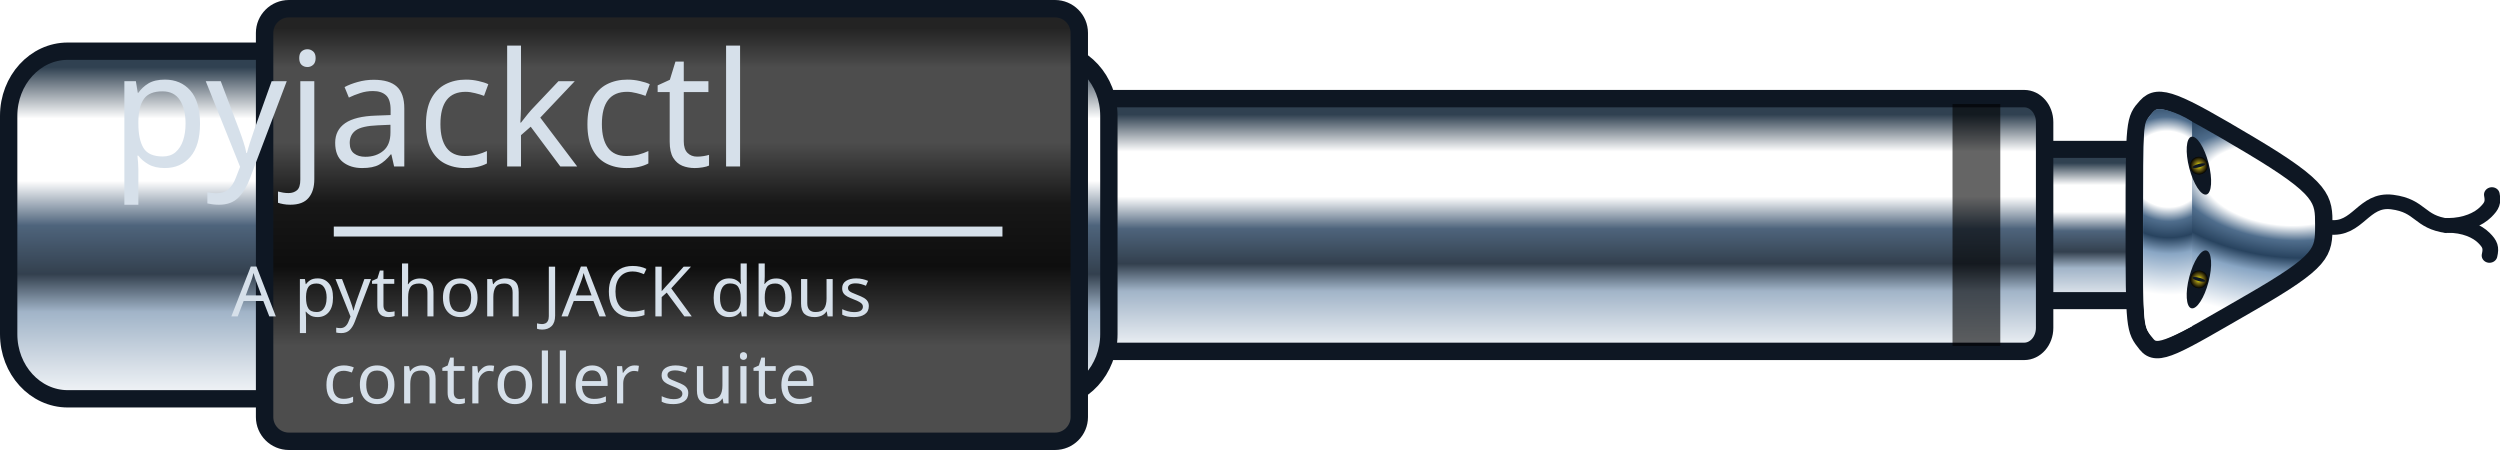
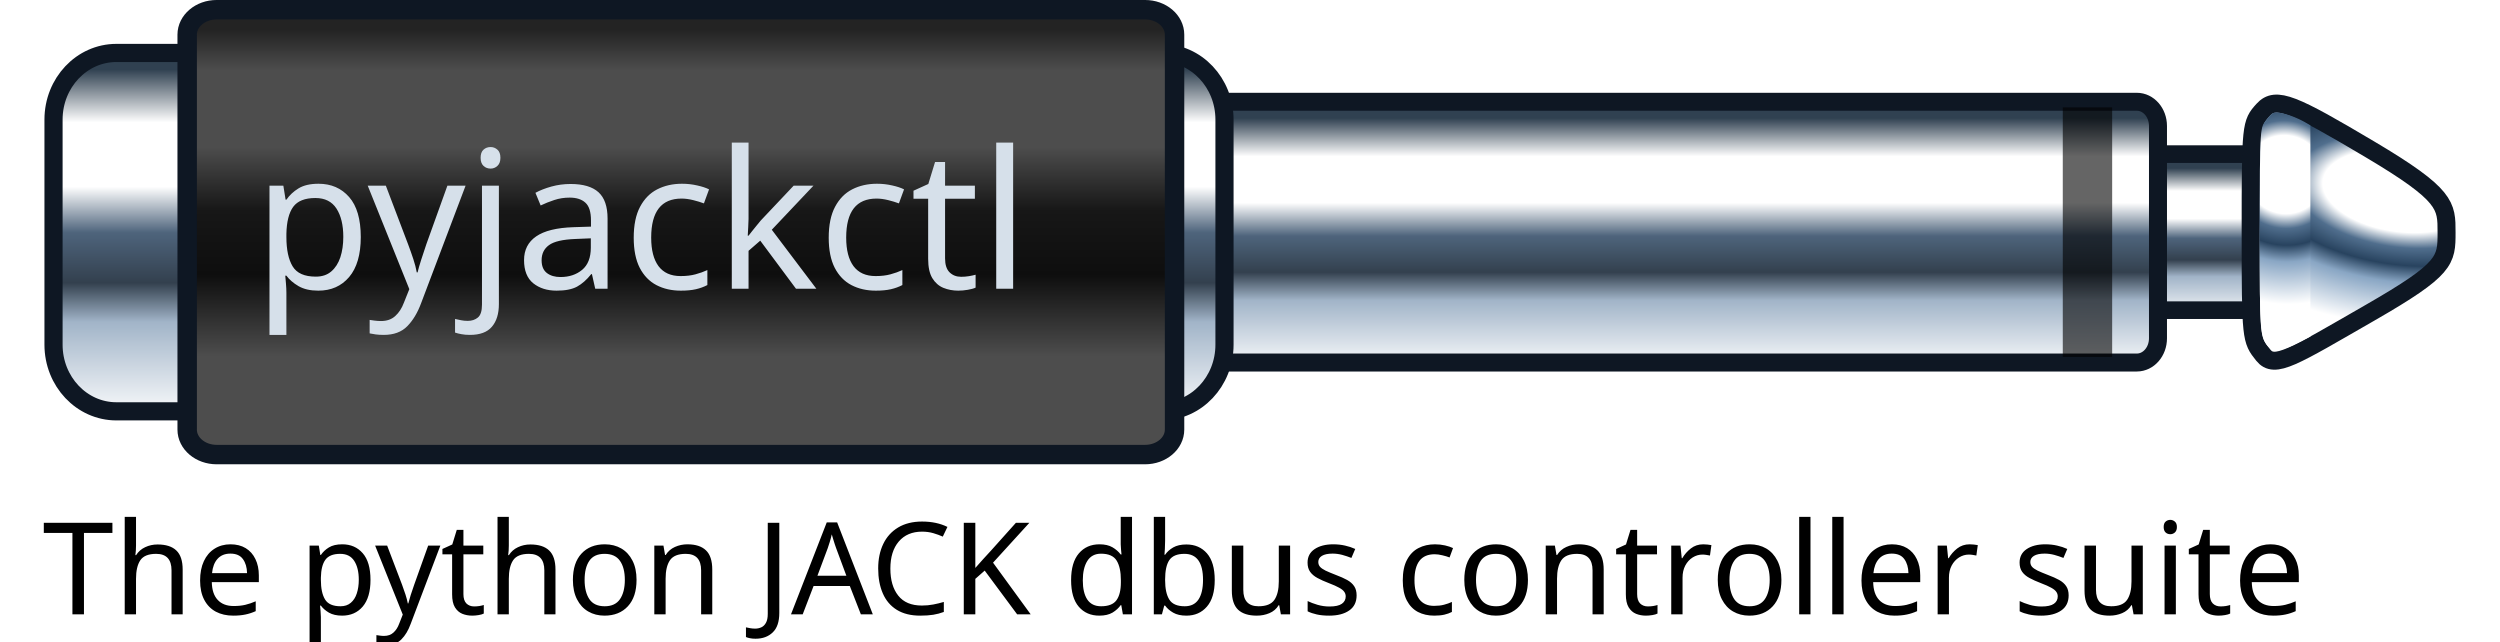
- <svg xmlns="http://www.w3.org/2000/svg" xmlns:xlink="http://www.w3.org/1999/xlink" width="500" height="90" id="svg2" version="1.0">
+ <svg xmlns="http://www.w3.org/2000/svg" xmlns:xlink="http://www.w3.org/1999/xlink" width="195" height="50" id="svg2" version="1.0">
  <defs id="defs4">
    <linearGradient id="linearGradient4494">
      <stop id="stop4496" offset="0" style="stop-color:#fbff04;stop-opacity:1;" />
      <stop style="stop-color:#7c6c14;stop-opacity:1;" offset="0.45" id="stop4502" />
      <stop style="stop-color:#000000;stop-opacity:1;" offset="1" id="stop4506" />
    </linearGradient>
    <linearGradient id="linearGradient5324">
      <stop style="stop-color:#ffffff;stop-opacity:1;" offset="0" id="stop5328" />
      <stop id="stop5330" offset="0.302" style="stop-color:#ffffff;stop-opacity:1;" />
      <stop style="stop-color:#506e8d;stop-opacity:1;" offset="0.416" id="stop5332" />
      <stop id="stop5334" offset="0.545" style="stop-color:#28435f;stop-opacity:1;" />
      <stop style="stop-color:#89a6c4;stop-opacity:1;" offset="0.673" id="stop5336" />
      <stop id="stop5338" offset="1" style="stop-color:#ffffff;stop-opacity:1;" />
    </linearGradient>
    <linearGradient id="linearGradient9075">
      <stop id="stop9077" offset="0" style="stop-color:#232323;stop-opacity:1;" />
      <stop style="stop-color:#4d4d4d;stop-opacity:1;" offset="0.094" id="stop9079" />
      <stop id="stop9081" offset="0.271" style="stop-color:#4d4d4d;stop-opacity:1;" />
      <stop style="stop-color:#171717;stop-opacity:1;" offset="0.416" id="stop9083" />
      <stop id="stop9085" offset="0.565" style="stop-color:#0e0e0e;stop-opacity:1;" />
      <stop style="stop-color:#4d4d4d;stop-opacity:1;" offset="0.753" id="stop10078" />
      <stop id="stop9087" offset="1" style="stop-color:#4d4d4d;stop-opacity:1;" />
    </linearGradient>
    <linearGradient id="linearGradient9051">
      <stop style="stop-color:#304151;stop-opacity:1;" offset="0" id="stop9053" />
      <stop id="stop9059" offset="0.151" style="stop-color:#ffffff;stop-opacity:1;" />
      <stop style="stop-color:#ffffff;stop-opacity:1;" offset="0.334" id="stop9061" />
      <stop id="stop9063" offset="0.465" style="stop-color:#4e647c;stop-opacity:1;" />
      <stop style="stop-color:#33404e;stop-opacity:1;" offset="0.608" id="stop9065" />
      <stop id="stop10076" offset="0.719" style="stop-color:#a1b4c8;stop-opacity:1;" />
      <stop style="stop-color:#ffffff;stop-opacity:1;" offset="1" id="stop9055" />
    </linearGradient>
    <linearGradient xlink:href="#linearGradient9051" id="linearGradient3217" x1="310.814" y1="23.289" x2="310.814" y2="72.663" gradientUnits="userSpaceOnUse" />
-     <linearGradient xlink:href="#linearGradient9051" id="linearGradient4196" x1="422.797" y1="33.038" x2="422.797" y2="62.423" gradientUnits="userSpaceOnUse" />
-     <linearGradient xlink:href="#linearGradient9051" id="linearGradient4204" x1="36.824" y1="13.772" x2="36.824" y2="82.216" gradientUnits="userSpaceOnUse" />
-     <linearGradient xlink:href="#linearGradient9075" id="linearGradient4206" x1="132.988" y1="5.902" x2="132.988" y2="90.754" gradientUnits="userSpaceOnUse" />
    <radialGradient xlink:href="#linearGradient5324" id="radialGradient4214" cx="465.71" cy="142.627" fx="465.71" fy="142.627" r="20.794" gradientTransform="matrix(2.392088,0.3897221,-0.2073079,1.272477,-615.9024,-223.2885)" gradientUnits="userSpaceOnUse" />
-     <radialGradient xlink:href="#linearGradient5324" id="radialGradient4216" gradientUnits="userSpaceOnUse" gradientTransform="matrix(-0.8103814,0.8879183,-0.9092819,-0.8298774,850.404,-315.3442)" cx="447.519" cy="57.596" fx="447.519" fy="57.596" r="20.794" />
-     <radialGradient xlink:href="#linearGradient5324" id="radialGradient4482" gradientUnits="userSpaceOnUse" gradientTransform="matrix(2.402584,0.318676,-0.1669918,1.259038,-626.6063,-188.285)" cx="465.968" cy="147.075" fx="465.968" fy="147.075" r="20.794" />
-     <radialGradient xlink:href="#linearGradient4494" id="radialGradient4492" gradientUnits="userSpaceOnUse" gradientTransform="matrix(-2.4898682e-2,9.2923176e-2,-9.2923885e-2,-2.4898862e-2,471.1336,39.02734)" cx="445.48" cy="97.302" fx="445.48" fy="97.302" r="20.794" />
-     <radialGradient xlink:href="#linearGradient4494" id="radialGradient4514" gradientUnits="userSpaceOnUse" gradientTransform="matrix(-9.2923211e-2,-2.4898727e-2,2.4898772e-2,-9.2923404e-2,492.0252,98.43249)" cx="466.892" cy="94.782" fx="466.892" fy="94.782" r="20.794" />
-     <linearGradient xlink:href="#linearGradient9051" id="linearGradient2261" gradientUnits="userSpaceOnUse" x1="422.797" y1="33.038" x2="422.797" y2="62.423" />
-     <linearGradient xlink:href="#linearGradient9051" id="linearGradient2263" gradientUnits="userSpaceOnUse" x1="310.814" y1="23.289" x2="310.814" y2="72.663" />
-     <linearGradient xlink:href="#linearGradient9051" id="linearGradient2265" gradientUnits="userSpaceOnUse" x1="310.814" y1="23.289" x2="310.814" y2="72.663" />
-     <linearGradient xlink:href="#linearGradient9051" id="linearGradient2267" gradientUnits="userSpaceOnUse" x1="36.824" y1="13.772" x2="36.824" y2="82.216" />
-     <linearGradient xlink:href="#linearGradient9075" id="linearGradient2269" gradientUnits="userSpaceOnUse" x1="132.988" y1="5.902" x2="132.988" y2="90.754" />
-     <radialGradient xlink:href="#linearGradient5324" id="radialGradient2271" gradientUnits="userSpaceOnUse" gradientTransform="matrix(2.392088,0.3897221,-0.2073079,1.272477,-615.9024,-223.2885)" cx="465.71" cy="142.627" fx="465.71" fy="142.627" r="20.794" />
-     <radialGradient xlink:href="#linearGradient5324" id="radialGradient2273" gradientUnits="userSpaceOnUse" gradientTransform="matrix(2.402584,0.318676,-0.1669918,1.259038,-626.6063,-188.285)" cx="465.968" cy="147.075" fx="465.968" fy="147.075" r="20.794" />
-     <radialGradient xlink:href="#linearGradient5324" id="radialGradient2275" gradientUnits="userSpaceOnUse" gradientTransform="matrix(-0.8103814,0.8879183,-0.9092819,-0.8298774,850.404,-315.3442)" cx="447.519" cy="57.596" fx="447.519" fy="57.596" r="20.794" />
-     <radialGradient xlink:href="#linearGradient5324" id="radialGradient2277" gradientUnits="userSpaceOnUse" gradientTransform="matrix(2.392088,0.3897221,-0.2073079,1.272477,-615.9024,-223.2885)" cx="465.71" cy="142.627" fx="465.71" fy="142.627" r="20.794" />
-     <radialGradient xlink:href="#linearGradient4494" id="radialGradient2279" gradientUnits="userSpaceOnUse" gradientTransform="matrix(-9.2923211e-2,-2.4898727e-2,2.4898772e-2,-9.2923404e-2,492.0252,98.43249)" cx="466.892" cy="94.782" fx="466.892" fy="94.782" r="20.794" />
-     <radialGradient xlink:href="#linearGradient5324" id="radialGradient2281" gradientUnits="userSpaceOnUse" gradientTransform="matrix(2.392088,0.3897221,-0.2073079,1.272477,-615.9024,-223.2885)" cx="465.71" cy="142.627" fx="465.71" fy="142.627" r="20.794" />
-     <radialGradient xlink:href="#linearGradient4494" id="radialGradient2283" gradientUnits="userSpaceOnUse" gradientTransform="matrix(-2.4898682e-2,9.2923176e-2,-9.2923885e-2,-2.4898862e-2,471.1336,39.02734)" cx="445.48" cy="97.302" fx="445.48" fy="97.302" r="20.794" />
+     <radialGradient xlink:href="#linearGradient5324" id="radialGradient5917" gradientUnits="userSpaceOnUse" gradientTransform="matrix(2.392088,0.3897221,-0.2073079,1.272477,-615.9024,-223.2885)" cx="465.71" cy="142.627" fx="465.71" fy="142.627" r="20.794" />
+     <linearGradient xlink:href="#linearGradient9051" id="linearGradient5953" gradientUnits="userSpaceOnUse" gradientTransform="matrix(1.003031,0,0,0.9999389,-1.443014,2.7827141e-3)" x1="422.797" y1="33.038" x2="422.797" y2="62.423" />
+     <linearGradient xlink:href="#linearGradient9051" id="linearGradient5955" gradientUnits="userSpaceOnUse" x1="310.814" y1="23.289" x2="310.814" y2="72.663" />
+     <linearGradient xlink:href="#linearGradient9051" id="linearGradient5957" gradientUnits="userSpaceOnUse" x1="310.814" y1="23.289" x2="310.814" y2="72.663" />
+     <linearGradient xlink:href="#linearGradient9051" id="linearGradient5959" gradientUnits="userSpaceOnUse" gradientTransform="matrix(1.032733,0,0,0.9992244,-1.499631,3.5287666e-2)" x1="36.824" y1="13.772" x2="36.824" y2="82.216" />
+     <linearGradient xlink:href="#linearGradient9075" id="linearGradient5961" gradientUnits="userSpaceOnUse" gradientTransform="matrix(1.176011,0,0,0.9966796,-36.31956,0.1510768)" x1="132.988" y1="5.902" x2="132.988" y2="90.754" />
+     <radialGradient xlink:href="#linearGradient5324" id="radialGradient5963" gradientUnits="userSpaceOnUse" gradientTransform="matrix(2.392088,0.3897221,-0.2073079,1.272477,-615.9024,-223.2885)" cx="465.71" cy="142.627" fx="465.71" fy="142.627" r="20.794" />
+     <radialGradient xlink:href="#linearGradient5324" id="radialGradient5965" gradientUnits="userSpaceOnUse" gradientTransform="matrix(2.402584,0.318676,-0.1669918,1.259038,-626.6063,-188.285)" cx="465.968" cy="147.075" fx="465.968" fy="147.075" r="20.794" />
+     <radialGradient xlink:href="#linearGradient5324" id="radialGradient5967" gradientUnits="userSpaceOnUse" gradientTransform="matrix(-0.8103814,0.8879183,-0.9092819,-0.8298774,850.404,-315.3442)" cx="447.519" cy="57.596" fx="447.519" fy="57.596" r="20.794" />
+     <linearGradient xlink:href="#linearGradient9051" id="linearGradient4183" gradientUnits="userSpaceOnUse" gradientTransform="matrix(1.003031,0,0,0.9999389,-1.443014,2.7827141e-3)" x1="422.797" y1="33.038" x2="422.797" y2="62.423" />
+     <linearGradient xlink:href="#linearGradient9051" id="linearGradient4185" gradientUnits="userSpaceOnUse" x1="310.814" y1="23.289" x2="310.814" y2="72.663" />
+     <linearGradient xlink:href="#linearGradient9051" id="linearGradient4187" gradientUnits="userSpaceOnUse" x1="310.814" y1="23.289" x2="310.814" y2="72.663" />
+     <linearGradient xlink:href="#linearGradient9051" id="linearGradient4189" gradientUnits="userSpaceOnUse" gradientTransform="matrix(1.032733,0,0,0.9992244,-1.499631,3.5287666e-2)" x1="36.824" y1="13.772" x2="36.824" y2="82.216" />
+     <linearGradient xlink:href="#linearGradient9075" id="linearGradient4191" gradientUnits="userSpaceOnUse" gradientTransform="matrix(1.176011,0,0,0.9966796,-36.31956,0.1510768)" x1="132.988" y1="5.902" x2="132.988" y2="90.754" />
+     <radialGradient xlink:href="#linearGradient5324" id="radialGradient4193" gradientUnits="userSpaceOnUse" gradientTransform="matrix(2.392088,0.3897221,-0.2073079,1.272477,-615.9024,-223.2885)" cx="465.71" cy="142.627" fx="465.71" fy="142.627" r="20.794" />
+     <radialGradient xlink:href="#linearGradient5324" id="radialGradient4195" gradientUnits="userSpaceOnUse" gradientTransform="matrix(2.402584,0.318676,-0.1669918,1.259038,-626.6063,-188.285)" cx="465.968" cy="147.075" fx="465.968" fy="147.075" r="20.794" />
+     <radialGradient xlink:href="#linearGradient5324" id="radialGradient4197" gradientUnits="userSpaceOnUse" gradientTransform="matrix(-0.8103814,0.8879183,-0.9092819,-0.8298774,850.404,-315.3442)" cx="447.519" cy="57.596" fx="447.519" fy="57.596" r="20.794" />
  </defs>
  <g id="layer1">
    <g transform="translate(10.52435,107.9939)" id="g4431" />
-     <g id="g10557" transform="translate(-0.7294676,0)">
-       <g id="g2231" transform="matrix(0.9951373,0,0,0.9946002,-0.2731294,-0.2543085)">
-         <g transform="matrix(0.8908978,0.1149201,-0.1312959,0.8326553,48.18054,-50.29934)" id="g7123">
-           <path style="fill:none;fill-rule:evenodd;stroke:#0e1723;stroke-width:3.5;stroke-linecap:butt;stroke-linejoin:miter;stroke-miterlimit:4;stroke-dasharray:none;stroke-opacity:1" d="M 479.722,49.371 C 486.272,49.371 486.272,41.494 492.823,41.494 C 499.373,41.494 499.373,45.433 505.923,45.433" id="path2246" />
-           <path style="fill:none;fill-rule:evenodd;stroke:#0e1723;stroke-width:3.5;stroke-linecap:round;stroke-linejoin:miter;stroke-miterlimit:4;stroke-dasharray:none;stroke-opacity:1" d="M 505.95,45.32 C 509.962,44.725 512.544,42.82 513.801,41.069 C 515.04,39.343 515.201,38.474 514.589,36.674" id="path6150" />
-           <path id="path7121" d="M 505.692,45.359 C 509.704,44.764 512.674,45.846 514.329,47.165 C 515.959,48.466 516.335,49.255 516.204,51.166" style="fill:none;fill-rule:evenodd;stroke:#0e1723;stroke-width:3.5;stroke-linecap:round;stroke-linejoin:miter;stroke-miterlimit:4;stroke-dasharray:none;stroke-opacity:1" />
-         </g>
-         <rect y="30.292" x="405.107" height="30.416" width="31.112" id="rect4419" style="color:#000000;fill:url(#linearGradient2261);fill-opacity:1;fill-rule:evenodd;stroke:#0e1723;stroke-width:3.43;stroke-linecap:butt;stroke-linejoin:miter;marker:none;marker-start:none;marker-mid:none;marker-end:none;stroke-miterlimit:4;stroke-dasharray:none;stroke-dashoffset:0;stroke-opacity:1;visibility:visible;display:inline;overflow:visible;enable-background:accumulate" />
-         <g style="fill:url(#linearGradient2263);fill-opacity:1" transform="translate(0.2743454,0)" id="g4421">
-           <rect style="opacity:1;color:#000000;fill:url(#linearGradient2265);fill-opacity:1;fill-rule:evenodd;stroke:#0e1723;stroke-width:3.5;stroke-linecap:butt;stroke-linejoin:miter;marker:none;marker-start:none;marker-mid:none;marker-end:none;stroke-miterlimit:4;stroke-dasharray:none;stroke-dashoffset:0;stroke-opacity:1;visibility:visible;display:inline;overflow:visible;enable-background:accumulate" id="rect4423" width="197.341" height="50.822" x="214.315" y="20.089" rx="4.112" ry="4.723" />
+     <g id="g5937" transform="matrix(0.3999744,0,0,0.4002203,3.63901,-0.1026979)">
+       <g id="g4170" transform="translate(-2.3357056e-4,0)">
+         <rect y="30.293" x="404.892" height="30.414" width="31.207" id="rect4419" style="color:#000000;fill:url(#linearGradient4183);fill-opacity:1;fill-rule:evenodd;stroke:#0e1723;stroke-width:3.435;stroke-linecap:butt;stroke-linejoin:miter;marker:none;marker-start:none;marker-mid:none;marker-end:none;stroke-miterlimit:4;stroke-dasharray:none;stroke-dashoffset:0;stroke-opacity:1;visibility:visible;display:inline;overflow:visible;enable-background:accumulate" />
+         <g style="fill:url(#linearGradient4185);fill-opacity:1" transform="matrix(1.003031,0,0,0.9999389,-1.167836,2.7827141e-3)" id="g4421">
+           <rect style="opacity:1;color:#000000;fill:url(#linearGradient4187);fill-opacity:1;fill-rule:evenodd;stroke:#0e1723;stroke-width:3.5;stroke-linecap:butt;stroke-linejoin:miter;marker:none;marker-start:none;marker-mid:none;marker-end:none;stroke-miterlimit:4;stroke-dasharray:none;stroke-dashoffset:0;stroke-opacity:1;visibility:visible;display:inline;overflow:visible;enable-background:accumulate" id="rect4423" width="197.341" height="50.822" x="214.315" y="20.089" rx="4.112" ry="4.723" />
          <rect style="opacity:1;color:#000000;fill:#000000;fill-opacity:0.602;fill-rule:evenodd;stroke:none;stroke-width:4;stroke-linecap:butt;stroke-linejoin:miter;marker:none;marker-start:none;marker-mid:none;marker-end:none;stroke-miterlimit:4;stroke-dasharray:none;stroke-dashoffset:0;stroke-opacity:1;visibility:visible;display:inline;overflow:visible;filter:url(#filter8339);enable-background:accumulate" id="rect4425" width="9.601" height="47.593" x="393.146" y="21.704" transform="matrix(1,0,0,1.021945,0,-0.9985184)" />
        </g>
-         <rect ry="12.998" rx="11.874" y="10.55" x="2.75" height="69.901" width="221.116" id="rect4427" style="color:#000000;fill:url(#linearGradient2267);fill-opacity:1;fill-rule:evenodd;stroke:#0e1723;stroke-width:3.485;stroke-linecap:butt;stroke-linejoin:miter;marker:none;marker-start:none;marker-mid:none;marker-end:none;stroke-miterlimit:4;stroke-dasharray:none;stroke-dashoffset:0;stroke-opacity:1;visibility:visible;display:inline;overflow:visible;enable-background:accumulate" />
-         <rect ry="4.88" rx="4.889" y="2.006" x="54.186" height="86.988" width="163.732" id="rect4429" style="color:#000000;fill:url(#linearGradient2269);fill-opacity:1;fill-rule:evenodd;stroke:#0e1723;stroke-width:3.5;stroke-linecap:butt;stroke-linejoin:miter;marker:none;marker-start:none;marker-mid:none;marker-end:none;stroke-miterlimit:4;stroke-dasharray:none;stroke-dashoffset:0;stroke-opacity:1;visibility:visible;display:inline;overflow:visible;enable-background:accumulate" />
-         <g id="g4664" transform="translate(-9,-108.1822)">
-           <text xml:space="preserve" style="font-size:34px;font-style:normal;font-weight:normal;text-align:center;writing-mode:lr-tb;text-anchor:middle;fill:#d6e0ea;fill-opacity:1;stroke:none;stroke-width:1px;stroke-linecap:butt;stroke-linejoin:miter;stroke-opacity:1;font-family:Sans" x="145.497" y="141.919" id="text4439">
-             <tspan x="145.497" y="141.919" style="font-size:32px;fill:#d6e0ea;fill-opacity:1" id="tspan4441">pyjackctl</tspan>
-           </text>
-           <path style="fill:none;fill-rule:evenodd;stroke:#d6e0ea;stroke-width:2;stroke-linecap:butt;stroke-linejoin:miter;stroke-miterlimit:4;stroke-dasharray:none;stroke-opacity:1" d="M 77.092,154.999 L 211.477,154.999" id="path4443" />
-           <text xml:space="preserve" style="font-size:14px;font-style:normal;font-weight:normal;text-align:center;text-anchor:middle;fill:#d6e0ea;fill-opacity:1;stroke:none;stroke-width:1px;stroke-linecap:butt;stroke-linejoin:miter;stroke-opacity:1;font-family:Sans" x="144.533" y="172.06" id="text4445">
-             <tspan id="tspan4447" x="144.533" y="172.06">A python JACK dbus</tspan>
-             <tspan x="144.533" y="189.56" id="tspan4449">controller suite</tspan>
-           </text>
+         <rect ry="12.988" rx="12.262" y="10.577" x="1.34" height="69.846" width="228.354" id="rect4427" style="color:#000000;fill:url(#linearGradient4189);fill-opacity:1;fill-rule:evenodd;stroke:#0e1723;stroke-width:3.54;stroke-linecap:butt;stroke-linejoin:miter;marker:none;marker-start:none;marker-mid:none;marker-end:none;stroke-miterlimit:4;stroke-dasharray:none;stroke-dashoffset:0;stroke-opacity:1;visibility:visible;display:inline;overflow:visible;enable-background:accumulate" />
+         <rect ry="4.864" rx="5.749" y="2.15" x="27.404" height="86.699" width="192.551" id="rect4429" style="color:#000000;fill:url(#linearGradient4191);fill-opacity:1;fill-rule:evenodd;stroke:#0e1723;stroke-width:3.789;stroke-linecap:butt;stroke-linejoin:miter;marker:none;marker-start:none;marker-mid:none;marker-end:none;stroke-miterlimit:4;stroke-dasharray:none;stroke-dashoffset:0;stroke-opacity:1;visibility:visible;display:inline;overflow:visible;enable-background:accumulate" />
+         <g style="fill:url(#radialGradient4193);fill-opacity:1" id="g4652" transform="matrix(1.003031,0,0,0.9999389,-10.72105,-107.9314)">
+           <path id="path4433" d="M 477.287,153.494 C 477.287,158.981 477.255,160.594 462.421,169.142 C 447.401,177.796 443.844,180.181 441.636,177.394 C 439.276,174.415 439.199,174.411 439.199,153.494 C 439.199,132.402 439.255,132.237 441.636,129.594 C 444.097,126.863 447.533,128.462 462.421,137.324 C 477.379,146.228 477.287,148.253 477.287,153.494 z " style="color:#000000;fill:url(#radialGradient4195);fill-opacity:1;fill-rule:evenodd;stroke:#0e1723;stroke-width:3.5;stroke-linecap:butt;stroke-linejoin:miter;marker:none;marker-start:none;marker-mid:none;marker-end:none;stroke-miterlimit:4;stroke-dasharray:none;stroke-dashoffset:0;stroke-opacity:1;visibility:visible;display:inline;overflow:visible;enable-background:accumulate" />
+           <path id="path4435" d="M 433.403,22.171 C 432.891,22.186 432.522,22.583 431.721,23.595 C 430.528,25.103 430.439,24.469 430.439,45.755 C 430.439,64.943 430.493,65.635 431.875,67.5 C 433.158,69.232 435.424,68.404 440.289,65.793 L 440.289,24.644 C 437.043,22.559 434.028,21.994 433.403,22.171 z " style="color:#000000;fill:url(#radialGradient4197);fill-opacity:1;fill-rule:evenodd;stroke:none;stroke-width:3.5;stroke-linecap:butt;stroke-linejoin:miter;marker:none;marker-start:none;marker-mid:none;marker-end:none;stroke-miterlimit:4;stroke-dasharray:none;stroke-dashoffset:0;stroke-opacity:1;visibility:visible;display:inline;overflow:visible;enable-background:accumulate" transform="translate(10.52435,107.9939)" />
        </g>
-         <g style="fill:url(#radialGradient2271);fill-opacity:1" id="g4652" transform="translate(-9.25,-107.9407)">
-           <path id="path4433" d="M 477.287,153.494 C 477.287,158.981 477.255,160.594 462.421,169.142 C 447.401,177.796 443.844,180.181 441.636,177.394 C 439.276,174.415 439.199,174.411 439.199,153.494 C 439.199,132.402 439.255,132.237 441.636,129.594 C 444.097,126.863 447.533,128.462 462.421,137.324 C 477.379,146.228 477.287,148.253 477.287,153.494 z " style="color:#000000;fill:url(#radialGradient2273);fill-opacity:1;fill-rule:evenodd;stroke:#0e1723;stroke-width:3.5;stroke-linecap:butt;stroke-linejoin:miter;marker:none;marker-start:none;marker-mid:none;marker-end:none;stroke-miterlimit:4;stroke-dasharray:none;stroke-dashoffset:0;stroke-opacity:1;visibility:visible;display:inline;overflow:visible;enable-background:accumulate" />
-           <path id="path4435" d="M 433.403,22.171 C 432.891,22.186 432.522,22.583 431.721,23.595 C 430.528,25.103 430.439,24.469 430.439,45.755 C 430.439,64.943 430.493,65.635 431.875,67.5 C 433.158,69.232 435.424,68.404 440.289,65.793 L 440.289,24.644 C 437.043,22.559 434.028,21.994 433.403,22.171 z " style="color:#000000;fill:url(#radialGradient2275);fill-opacity:1;fill-rule:evenodd;stroke:none;stroke-width:3.5;stroke-linecap:butt;stroke-linejoin:miter;marker:none;marker-start:none;marker-mid:none;marker-end:none;stroke-miterlimit:4;stroke-dasharray:none;stroke-dashoffset:0;stroke-opacity:1;visibility:visible;display:inline;overflow:visible;enable-background:accumulate" transform="translate(10.52435,107.9939)" />
-           <g style="fill:url(#radialGradient2277);fill-opacity:1" id="g9535" transform="matrix(-0.258819,-0.9659258,0.9659258,-0.258819,391.7043,634.1956)">
-             <path style="opacity:1;color:#000000;fill:#0e1723;fill-opacity:1;fill-rule:evenodd;stroke:none;stroke-width:3.5;stroke-linecap:butt;stroke-linejoin:miter;marker:none;marker-start:none;marker-mid:none;marker-end:none;stroke-miterlimit:4;stroke-dasharray:none;stroke-dashoffset:0;stroke-opacity:1;visibility:visible;display:inline;overflow:visible;enable-background:accumulate" id="path3227" d="M 506.865 25.024 A 0.477 6.1 0 1 1  505.911,25.024 A 0.477 6.1 0 1 1  506.865 25.024 z" transform="matrix(2.318586e-2,-4.191021,0.9835327,6.5754343e-3,423.8967,2308.059)" />
-             <path transform="matrix(0.890625,0,0,0.890625,58.57812,116.472)" d="M 453 78 A 2 2 0 1 1  449,78 A 2 2 0 1 1  453 78 z" id="path5643" style="opacity:1;color:#000000;fill:url(#radialGradient2279);fill-opacity:1;fill-rule:evenodd;stroke:none;stroke-width:0.5;stroke-linecap:square;stroke-linejoin:miter;marker:none;marker-start:none;marker-mid:none;marker-end:none;stroke-miterlimit:4;stroke-dasharray:none;stroke-dashoffset:0;stroke-opacity:1;visibility:visible;display:inline;overflow:visible;enable-background:accumulate" />
-             <path transform="matrix(0.6875,0,0,1.330474,145.0312,80.83292)" d="M 459 79 A 0.5 1 0 1 1  458,79 A 0.5 1 0 1 1  459 79 z" id="path6624" style="opacity:1;color:#000000;fill:#0e1723;fill-opacity:1;fill-rule:evenodd;stroke:none;stroke-width:0.5;stroke-linecap:square;stroke-linejoin:miter;marker:none;marker-start:none;marker-mid:none;marker-end:none;stroke-miterlimit:4;stroke-dasharray:none;stroke-dashoffset:0;stroke-opacity:1;visibility:visible;display:inline;overflow:visible;enable-background:accumulate" />
-           </g>
-           <g style="fill:url(#radialGradient2281);fill-opacity:1" transform="matrix(-0.258819,0.9659258,0.9659258,0.258819,391.7043,-328.3141)" id="g10529">
-             <path transform="matrix(2.318586e-2,-4.191021,0.9835327,6.5754343e-3,423.8967,2308.059)" d="M 506.865 25.024 A 0.477 6.1 0 1 1  505.911,25.024 A 0.477 6.1 0 1 1  506.865 25.024 z" id="path10531" style="opacity:1;color:#000000;fill:#0e1723;fill-opacity:1;fill-rule:evenodd;stroke:none;stroke-width:3.5;stroke-linecap:butt;stroke-linejoin:miter;marker:none;marker-start:none;marker-mid:none;marker-end:none;stroke-miterlimit:4;stroke-dasharray:none;stroke-dashoffset:0;stroke-opacity:1;visibility:visible;display:inline;overflow:visible;enable-background:accumulate" />
-             <path style="opacity:1;color:#000000;fill:url(#radialGradient2283);fill-opacity:1;fill-rule:evenodd;stroke:none;stroke-width:0.5;stroke-linecap:square;stroke-linejoin:miter;marker:none;marker-start:none;marker-mid:none;marker-end:none;stroke-miterlimit:4;stroke-dasharray:none;stroke-dashoffset:0;stroke-opacity:1;visibility:visible;display:inline;overflow:visible;enable-background:accumulate" id="path10533" d="M 453 78 A 2 2 0 1 1  449,78 A 2 2 0 1 1  453 78 z" transform="matrix(0.890625,0,0,0.890625,58.57812,116.472)" />
-             <path style="opacity:1;color:#000000;fill:#0e1723;fill-opacity:1;fill-rule:evenodd;stroke:none;stroke-width:0.5;stroke-linecap:square;stroke-linejoin:miter;marker:none;marker-start:none;marker-mid:none;marker-end:none;stroke-miterlimit:4;stroke-dasharray:none;stroke-dashoffset:0;stroke-opacity:1;visibility:visible;display:inline;overflow:visible;enable-background:accumulate" id="path10535" d="M 459 79 A 0.5 1 0 1 1  458,79 A 0.5 1 0 1 1  459 79 z" transform="matrix(0.6875,0,0,1.330474,145.0312,80.83292)" />
-           </g>
-         </g>
+         <text transform="scale(1.000307,0.9996928)" id="text2219" y="56.546" x="40.254" style="font-size:37.491px;font-style:normal;font-weight:normal;fill:#d6e0ea;fill-opacity:1;stroke:none;stroke-width:1px;stroke-linecap:butt;stroke-linejoin:miter;stroke-opacity:1;font-family:Sans" xml:space="preserve">
+           <tspan y="56.546" x="40.254" id="tspan2221">pyjackctl</tspan>
+         </text>
      </g>
+       <text xml:space="preserve" style="font-size:24.994px;font-style:normal;font-weight:normal;fill:#000000;fill-opacity:1;stroke:none;stroke-width:1px;stroke-linecap:butt;stroke-linejoin:miter;stroke-opacity:1;font-family:Sans" x="-0.803" y="120.027" id="text2223" transform="scale(1.000307,0.9996928)">
+         <tspan id="tspan2225" x="-0.803" y="120.027" style="font-size:24.994px">The python JACK dbus controller suite</tspan>
+       </text>
    </g>
  </g>
</svg>
